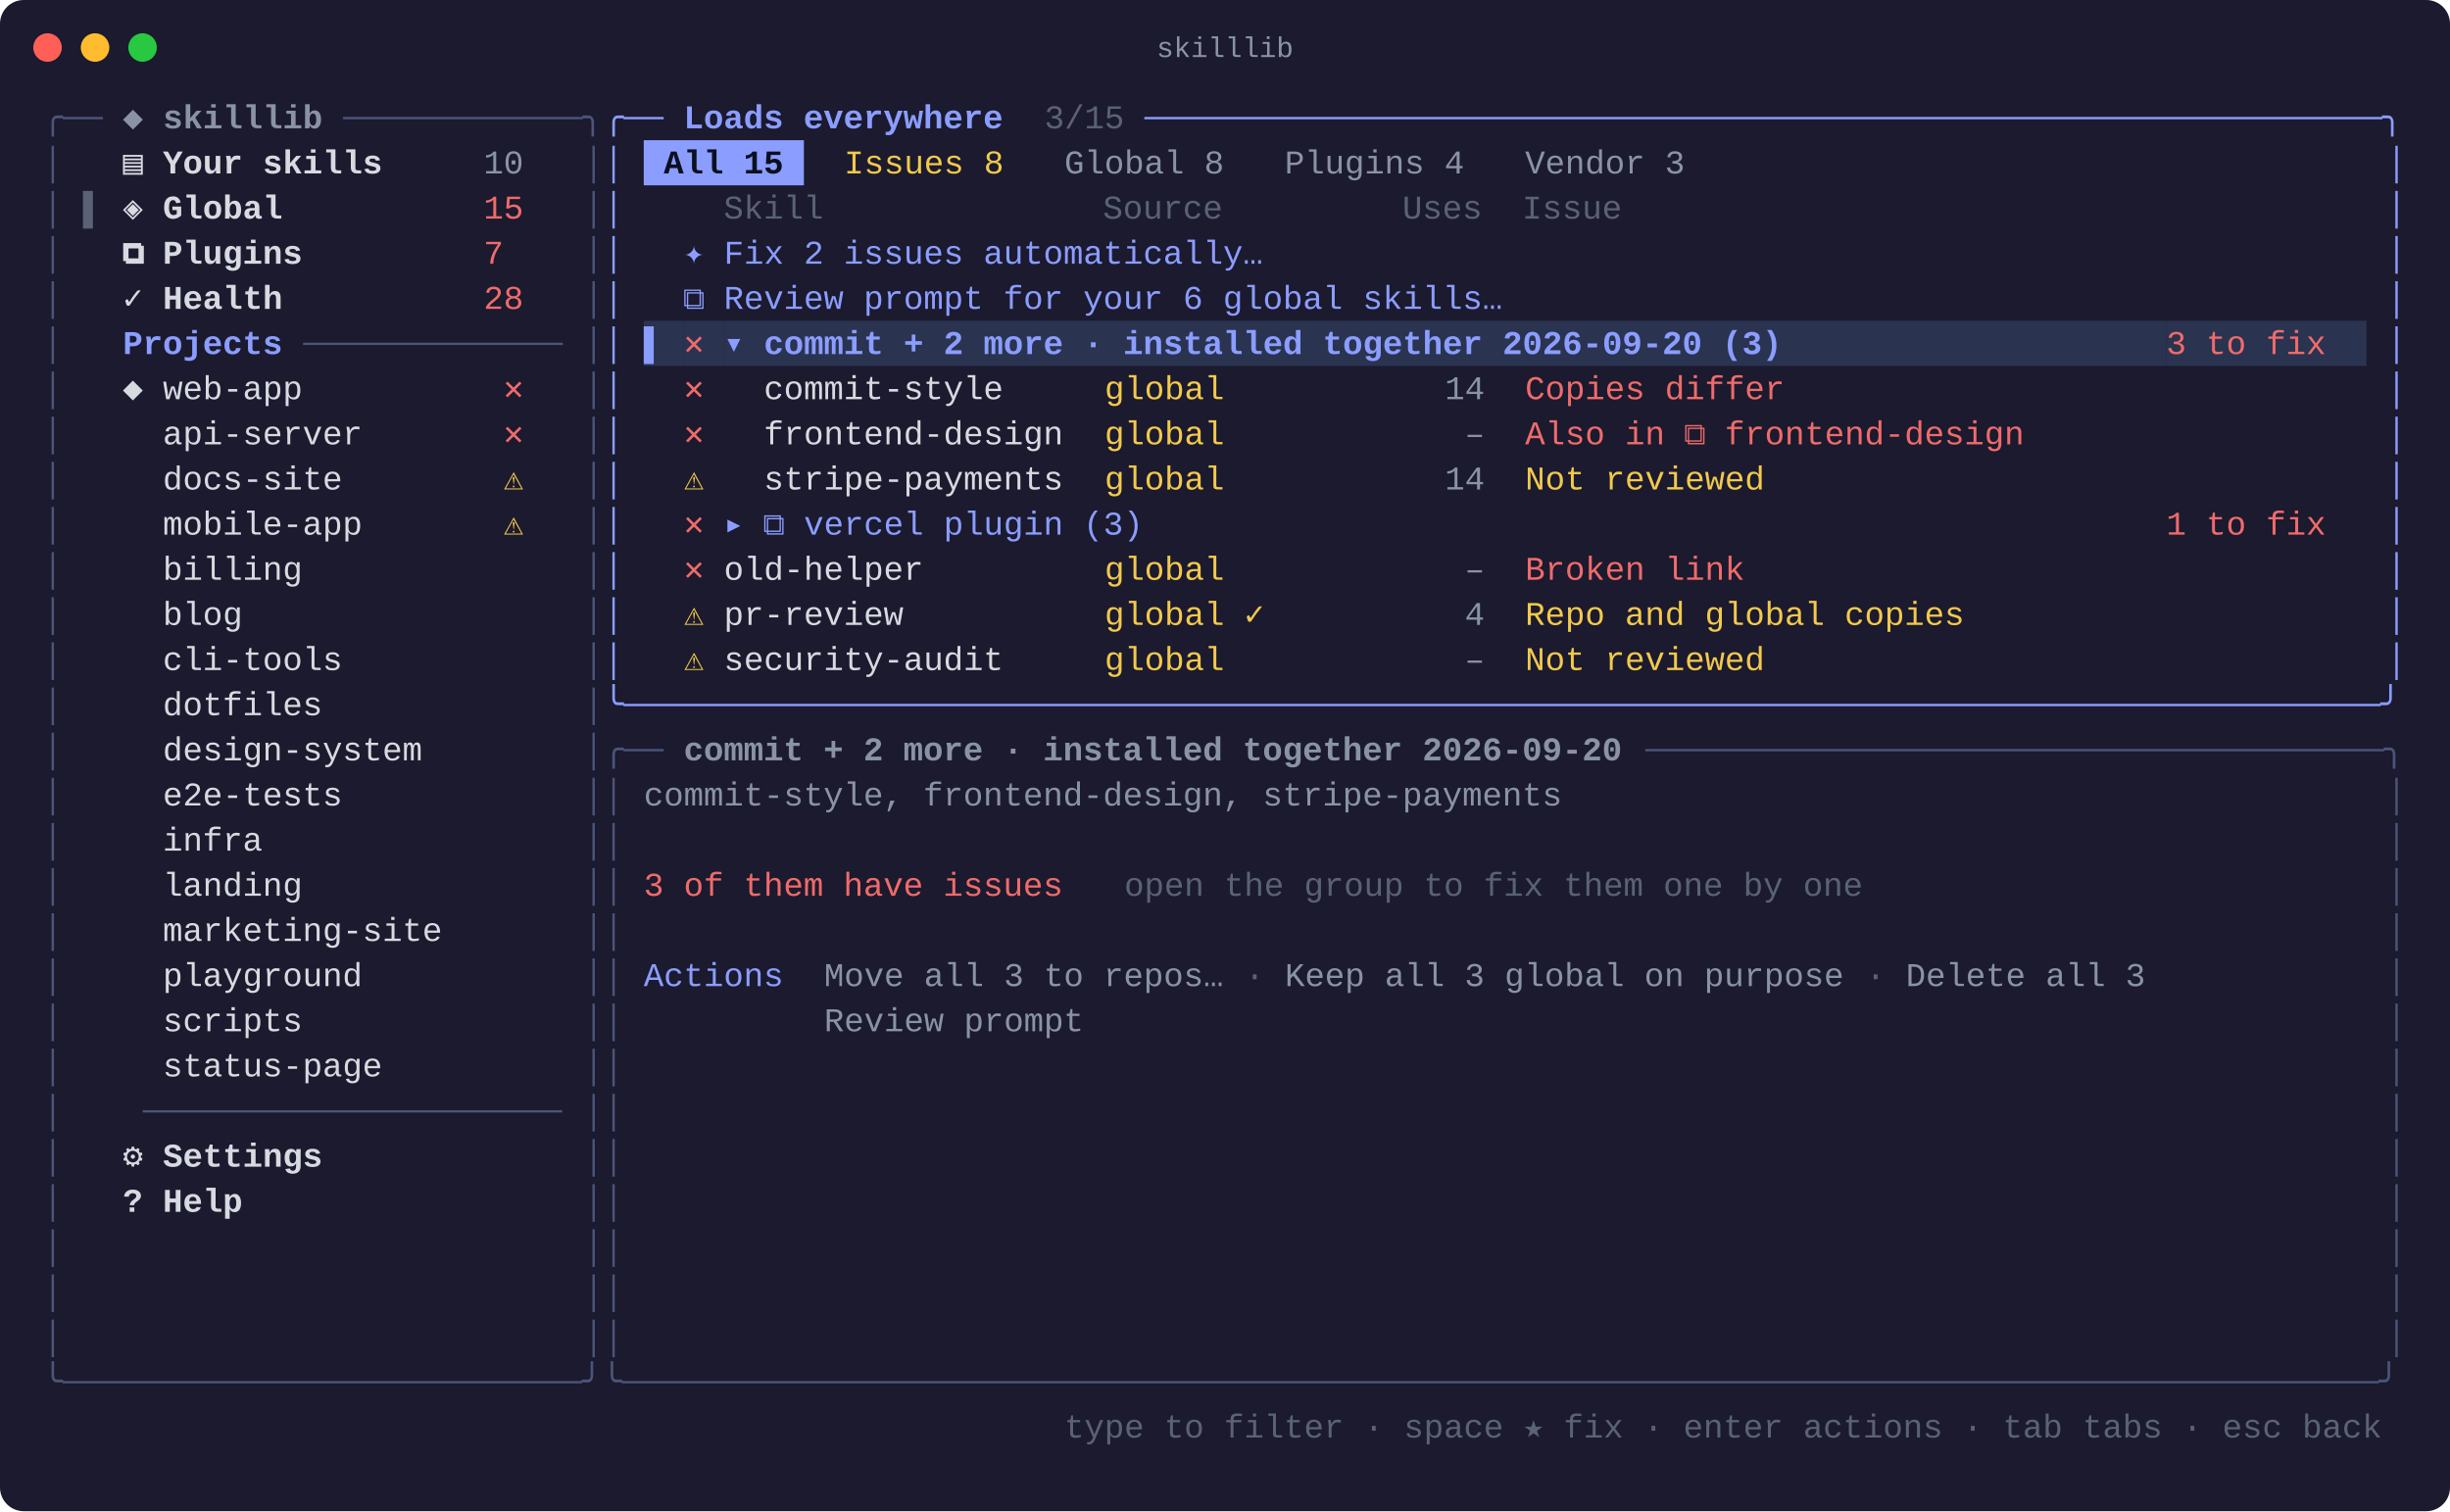
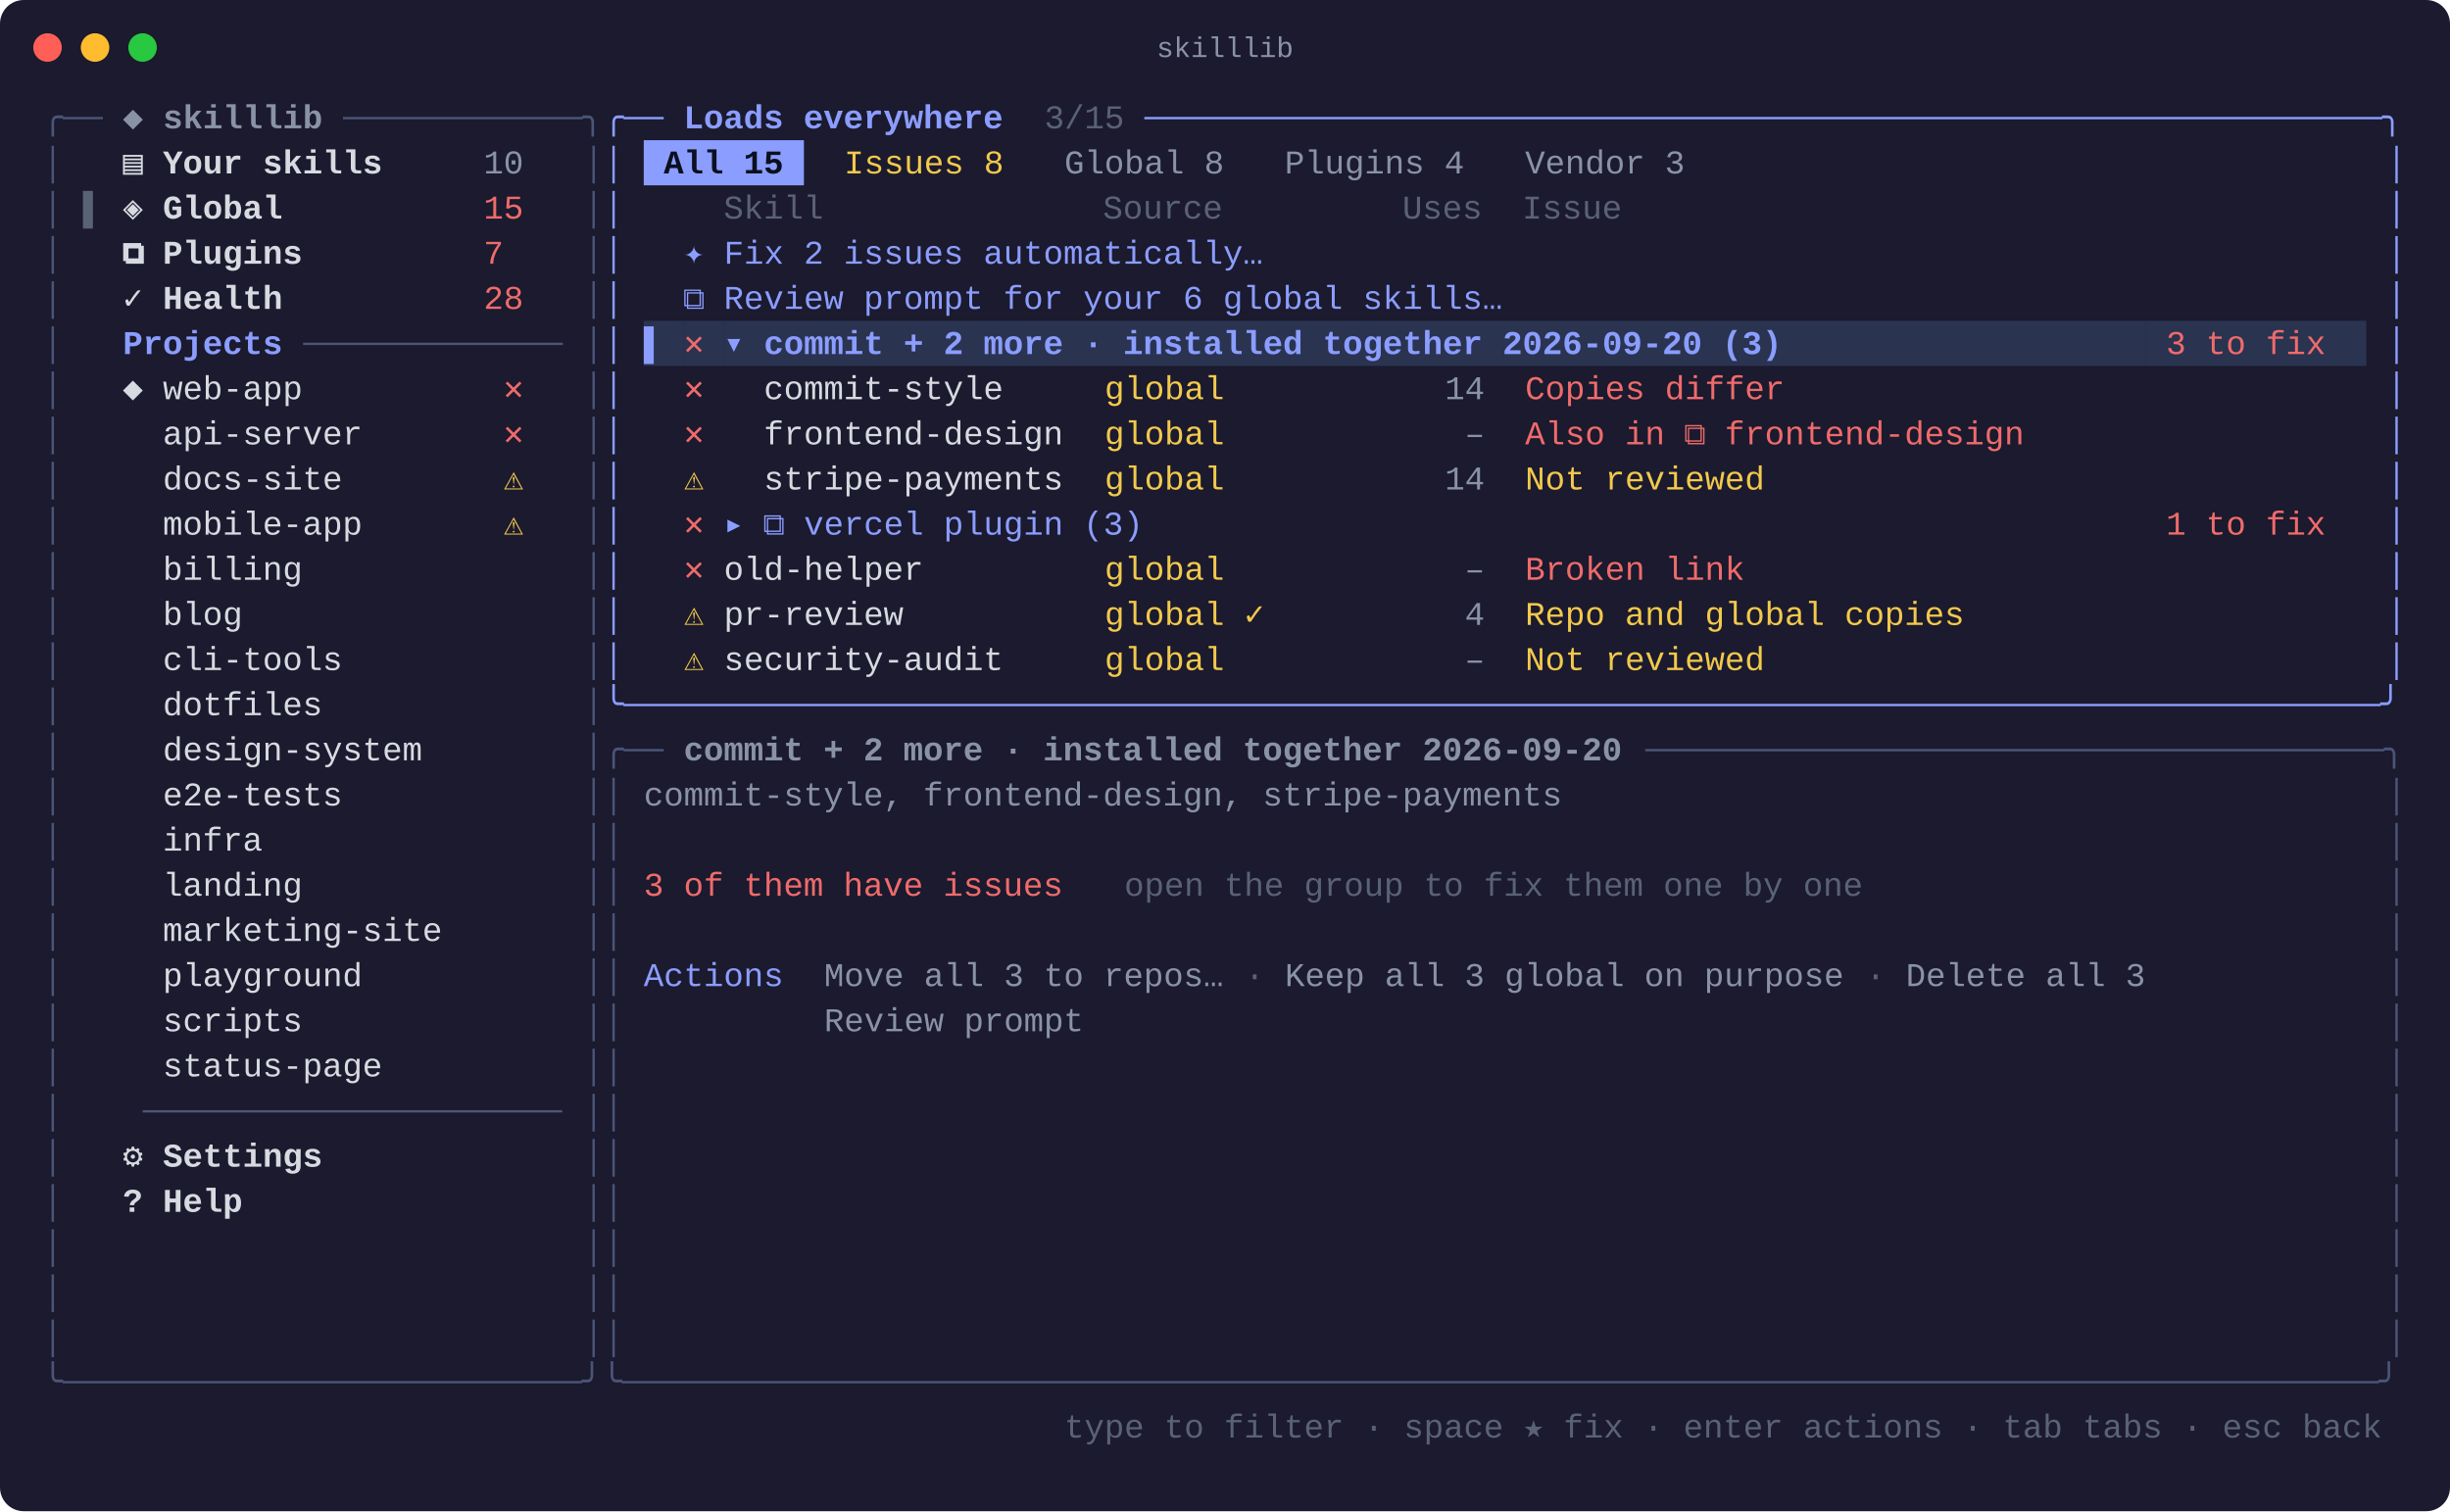
<svg xmlns="http://www.w3.org/2000/svg" width="1031" height="636" viewBox="0 0 1031 636" font-family="SFMono-Regular, Menlo, Consolas, 'Liberation Mono', monospace" font-size="14">
  <rect width="1031" height="636" rx="10" fill="#1b1a2e" />
  <circle cx="20" cy="20" r="6" fill="#ff5f57" />
  <circle cx="40" cy="20" r="6" fill="#febc2e" />
  <circle cx="60" cy="20" r="6" fill="#28c840" />
  <text x="515.5" y="24" fill="#8a93a6" font-size="12" text-anchor="middle">skilllib</text>
  <text x="18.0" y="54.0" fill="#4b5578" xml:space="preserve" textLength="25.3" lengthAdjust="spacingAndGlyphs">╭──</text>
  <text x="43.3" y="54.0" fill="#8a93a6" font-weight="bold" xml:space="preserve" textLength="101.2" lengthAdjust="spacingAndGlyphs"> ◆ skilllib </text>
  <text x="144.4" y="54.0" fill="#4b5578" xml:space="preserve" textLength="109.6" lengthAdjust="spacingAndGlyphs">────────────╮</text>
  <text x="254.0" y="54.0" fill="#8b9dff" xml:space="preserve" textLength="25.3" lengthAdjust="spacingAndGlyphs">╭──</text>
  <text x="279.3" y="54.0" fill="#8b9dff" font-weight="bold" xml:space="preserve" textLength="151.7" lengthAdjust="spacingAndGlyphs"> Loads everywhere </text>
  <text x="431.1" y="54.0" fill="#5a6275" xml:space="preserve" textLength="50.6" lengthAdjust="spacingAndGlyphs"> 3/15 </text>
  <text x="481.6" y="54.0" fill="#8b9dff" xml:space="preserve" textLength="531.1" lengthAdjust="spacingAndGlyphs">──────────────────────────────────────────────────────────────╮</text>
  <text x="18.0" y="73.0" fill="#4b5578" xml:space="preserve" textLength="8.4" lengthAdjust="spacingAndGlyphs">│</text>
  <text x="51.7" y="73.0" fill="#d7dae0" font-weight="bold" xml:space="preserve" textLength="151.7" lengthAdjust="spacingAndGlyphs">▤ Your skills     </text>
  <text x="203.5" y="73.0" fill="#8a93a6" xml:space="preserve" textLength="33.7" lengthAdjust="spacingAndGlyphs">10  </text>
  <text x="245.6" y="73.0" fill="#4b5578" xml:space="preserve" textLength="8.4" lengthAdjust="spacingAndGlyphs">│</text>
  <text x="254.0" y="73.0" fill="#8b9dff" xml:space="preserve" textLength="8.4" lengthAdjust="spacingAndGlyphs">│</text>
  <rect x="270.9" y="59.0" width="67.4" height="19" fill="#8b9dff" />
  <text x="270.9" y="73.0" fill="#0b1020" font-weight="bold" xml:space="preserve" textLength="67.4" lengthAdjust="spacingAndGlyphs"> All 15 </text>
  <text x="346.8" y="73.0" fill="#f2c94c" xml:space="preserve" textLength="84.3" lengthAdjust="spacingAndGlyphs"> Issues 8 </text>
  <text x="439.5" y="73.0" fill="#8a93a6" xml:space="preserve" textLength="84.3" lengthAdjust="spacingAndGlyphs"> Global 8 </text>
  <text x="532.2" y="73.0" fill="#8a93a6" xml:space="preserve" textLength="92.7" lengthAdjust="spacingAndGlyphs"> Plugins 4 </text>
  <text x="633.4" y="73.0" fill="#8a93a6" xml:space="preserve" textLength="84.3" lengthAdjust="spacingAndGlyphs"> Vendor 3 </text>
  <text x="1004.3" y="73.0" fill="#8b9dff" xml:space="preserve" textLength="8.4" lengthAdjust="spacingAndGlyphs">│</text>
  <text x="18.0" y="92.0" fill="#4b5578" xml:space="preserve" textLength="8.4" lengthAdjust="spacingAndGlyphs">│</text>
  <text x="34.9" y="92.0" fill="#5a6275" xml:space="preserve" textLength="16.9" lengthAdjust="spacingAndGlyphs">▌ </text>
  <text x="51.7" y="92.0" fill="#d7dae0" font-weight="bold" xml:space="preserve" textLength="151.7" lengthAdjust="spacingAndGlyphs">◈ Global          </text>
  <text x="203.5" y="92.0" fill="#ef6b6b" xml:space="preserve" textLength="33.7" lengthAdjust="spacingAndGlyphs">15  </text>
  <text x="245.6" y="92.0" fill="#4b5578" xml:space="preserve" textLength="8.4" lengthAdjust="spacingAndGlyphs">│</text>
  <text x="254.0" y="92.0" fill="#8b9dff" xml:space="preserve" textLength="8.4" lengthAdjust="spacingAndGlyphs">│</text>
  <text x="270.9" y="92.0" fill="#5a6275" xml:space="preserve" textLength="725.0" lengthAdjust="spacingAndGlyphs">    Skill              Source         Uses  Issue                                     </text>
  <text x="1004.3" y="92.0" fill="#8b9dff" xml:space="preserve" textLength="8.4" lengthAdjust="spacingAndGlyphs">│</text>
  <text x="18.0" y="111.0" fill="#4b5578" xml:space="preserve" textLength="8.4" lengthAdjust="spacingAndGlyphs">│</text>
  <text x="51.7" y="111.0" fill="#d7dae0" font-weight="bold" xml:space="preserve" textLength="151.7" lengthAdjust="spacingAndGlyphs">⧉ Plugins         </text>
  <text x="203.5" y="111.0" fill="#ef6b6b" xml:space="preserve" textLength="33.7" lengthAdjust="spacingAndGlyphs">7   </text>
  <text x="245.6" y="111.0" fill="#4b5578" xml:space="preserve" textLength="8.4" lengthAdjust="spacingAndGlyphs">│</text>
  <text x="254.0" y="111.0" fill="#8b9dff" xml:space="preserve" textLength="8.4" lengthAdjust="spacingAndGlyphs">│</text>
  <text x="287.8" y="111.0" fill="#8b9dff" xml:space="preserve" textLength="708.1" lengthAdjust="spacingAndGlyphs">✦ Fix 2 issues automatically…                                                       </text>
  <text x="1004.3" y="111.0" fill="#8b9dff" xml:space="preserve" textLength="8.4" lengthAdjust="spacingAndGlyphs">│</text>
  <text x="18.0" y="130.0" fill="#4b5578" xml:space="preserve" textLength="8.4" lengthAdjust="spacingAndGlyphs">│</text>
  <text x="51.7" y="130.0" fill="#d7dae0" font-weight="bold" xml:space="preserve" textLength="151.7" lengthAdjust="spacingAndGlyphs">✓ Health          </text>
  <text x="203.5" y="130.0" fill="#ef6b6b" xml:space="preserve" textLength="33.7" lengthAdjust="spacingAndGlyphs">28  </text>
  <text x="245.6" y="130.0" fill="#4b5578" xml:space="preserve" textLength="8.4" lengthAdjust="spacingAndGlyphs">│</text>
  <text x="254.0" y="130.0" fill="#8b9dff" xml:space="preserve" textLength="8.4" lengthAdjust="spacingAndGlyphs">│</text>
  <text x="287.8" y="130.0" fill="#8b9dff" xml:space="preserve" textLength="708.1" lengthAdjust="spacingAndGlyphs">⧉ Review prompt for your 6 global skills…                                           </text>
  <text x="1004.3" y="130.0" fill="#8b9dff" xml:space="preserve" textLength="8.4" lengthAdjust="spacingAndGlyphs">│</text>
  <text x="18.0" y="149.0" fill="#4b5578" xml:space="preserve" textLength="8.4" lengthAdjust="spacingAndGlyphs">│</text>
  <text x="34.9" y="149.0" fill="#8b9dff" font-weight="bold" xml:space="preserve" textLength="92.7" lengthAdjust="spacingAndGlyphs">  Projects </text>
  <text x="127.6" y="149.0" fill="#4b5578" xml:space="preserve" textLength="109.6" lengthAdjust="spacingAndGlyphs">─────────────</text>
  <text x="245.6" y="149.0" fill="#4b5578" xml:space="preserve" textLength="8.4" lengthAdjust="spacingAndGlyphs">│</text>
  <text x="254.0" y="149.0" fill="#8b9dff" xml:space="preserve" textLength="8.4" lengthAdjust="spacingAndGlyphs">│</text>
  <rect x="270.9" y="135.0" width="16.9" height="19" fill="#2a3350" />
  <text x="270.9" y="149.0" fill="#8b9dff" xml:space="preserve" textLength="16.9" lengthAdjust="spacingAndGlyphs">▌ </text>
  <rect x="287.8" y="135.0" width="16.9" height="19" fill="#2a3350" />
  <text x="287.8" y="149.0" fill="#ef6b6b" xml:space="preserve" textLength="16.9" lengthAdjust="spacingAndGlyphs">✕ </text>
-   <rect x="304.6" y="135.0" width="607.0" height="19" fill="#2a3350" />
-   <text x="304.6" y="149.0" fill="#8b9dff" font-weight="bold" xml:space="preserve" textLength="607.0" lengthAdjust="spacingAndGlyphs">▾ commit + 2 more · installed together 2026-09-20 (3)                   </text>
-   <rect x="911.6" y="135.0" width="84.3" height="19" fill="#2a3350" />
-   <text x="911.6" y="149.0" fill="#ef6b6b" xml:space="preserve" textLength="84.3" lengthAdjust="spacingAndGlyphs">3 to fix  </text>
+   <rect x="304.6" y="135.0" width="598.5" height="19" fill="#2a3350" />
+   <text x="304.6" y="149.0" fill="#8b9dff" font-weight="bold" xml:space="preserve" textLength="598.5" lengthAdjust="spacingAndGlyphs">▾ commit + 2 more · installed together 2026-09-20 (3)                  </text>
+   <rect x="903.1" y="135.0" width="92.7" height="19" fill="#2a3350" />
+   <text x="903.1" y="149.0" fill="#ef6b6b" xml:space="preserve" textLength="92.7" lengthAdjust="spacingAndGlyphs"> 3 to fix  </text>
  <text x="1004.3" y="149.0" fill="#8b9dff" xml:space="preserve" textLength="8.4" lengthAdjust="spacingAndGlyphs">│</text>
  <text x="18.0" y="168.0" fill="#4b5578" xml:space="preserve" textLength="8.4" lengthAdjust="spacingAndGlyphs">│</text>
  <text x="51.7" y="168.0" fill="#d7dae0" xml:space="preserve" textLength="160.2" lengthAdjust="spacingAndGlyphs">◆ web-app          </text>
  <text x="211.9" y="168.0" fill="#ef6b6b" xml:space="preserve" textLength="25.3" lengthAdjust="spacingAndGlyphs">✕  </text>
  <text x="245.6" y="168.0" fill="#4b5578" xml:space="preserve" textLength="8.4" lengthAdjust="spacingAndGlyphs">│</text>
  <text x="254.0" y="168.0" fill="#8b9dff" xml:space="preserve" textLength="8.4" lengthAdjust="spacingAndGlyphs">│</text>
  <text x="287.8" y="168.0" fill="#ef6b6b" xml:space="preserve" textLength="16.9" lengthAdjust="spacingAndGlyphs">✕ </text>
  <text x="304.6" y="168.0" fill="#d7dae0" xml:space="preserve" textLength="160.2" lengthAdjust="spacingAndGlyphs">  commit-style     </text>
  <text x="464.8" y="168.0" fill="#f2c94c" xml:space="preserve" textLength="118.0" lengthAdjust="spacingAndGlyphs">global        </text>
  <text x="582.8" y="168.0" fill="#8a93a6" xml:space="preserve" textLength="50.6" lengthAdjust="spacingAndGlyphs">   14 </text>
  <text x="633.4" y="168.0" fill="#ef6b6b" xml:space="preserve" textLength="362.5" lengthAdjust="spacingAndGlyphs"> Copies differ                             </text>
  <text x="1004.3" y="168.0" fill="#8b9dff" xml:space="preserve" textLength="8.4" lengthAdjust="spacingAndGlyphs">│</text>
  <text x="18.0" y="187.0" fill="#4b5578" xml:space="preserve" textLength="8.4" lengthAdjust="spacingAndGlyphs">│</text>
  <text x="51.7" y="187.0" fill="#d7dae0" xml:space="preserve" textLength="160.2" lengthAdjust="spacingAndGlyphs">  api-server       </text>
  <text x="211.9" y="187.0" fill="#ef6b6b" xml:space="preserve" textLength="25.3" lengthAdjust="spacingAndGlyphs">✕  </text>
  <text x="245.6" y="187.0" fill="#4b5578" xml:space="preserve" textLength="8.4" lengthAdjust="spacingAndGlyphs">│</text>
  <text x="254.0" y="187.0" fill="#8b9dff" xml:space="preserve" textLength="8.4" lengthAdjust="spacingAndGlyphs">│</text>
  <text x="287.8" y="187.0" fill="#ef6b6b" xml:space="preserve" textLength="16.9" lengthAdjust="spacingAndGlyphs">✕ </text>
  <text x="304.6" y="187.0" fill="#d7dae0" xml:space="preserve" textLength="160.2" lengthAdjust="spacingAndGlyphs">  frontend-design  </text>
  <text x="464.8" y="187.0" fill="#f2c94c" xml:space="preserve" textLength="118.0" lengthAdjust="spacingAndGlyphs">global        </text>
  <text x="582.8" y="187.0" fill="#8a93a6" xml:space="preserve" textLength="50.6" lengthAdjust="spacingAndGlyphs">    – </text>
  <text x="633.4" y="187.0" fill="#ef6b6b" xml:space="preserve" textLength="362.5" lengthAdjust="spacingAndGlyphs"> Also in ⧉ frontend-design                 </text>
  <text x="1004.3" y="187.0" fill="#8b9dff" xml:space="preserve" textLength="8.4" lengthAdjust="spacingAndGlyphs">│</text>
  <text x="18.0" y="206.0" fill="#4b5578" xml:space="preserve" textLength="8.4" lengthAdjust="spacingAndGlyphs">│</text>
  <text x="51.7" y="206.0" fill="#d7dae0" xml:space="preserve" textLength="160.2" lengthAdjust="spacingAndGlyphs">  docs-site        </text>
  <text x="211.9" y="206.0" fill="#f2c94c" xml:space="preserve" textLength="25.3" lengthAdjust="spacingAndGlyphs">⚠  </text>
  <text x="245.6" y="206.0" fill="#4b5578" xml:space="preserve" textLength="8.4" lengthAdjust="spacingAndGlyphs">│</text>
  <text x="254.0" y="206.0" fill="#8b9dff" xml:space="preserve" textLength="8.4" lengthAdjust="spacingAndGlyphs">│</text>
  <text x="287.8" y="206.0" fill="#f2c94c" xml:space="preserve" textLength="16.9" lengthAdjust="spacingAndGlyphs">⚠ </text>
  <text x="304.6" y="206.0" fill="#d7dae0" xml:space="preserve" textLength="160.2" lengthAdjust="spacingAndGlyphs">  stripe-payments  </text>
  <text x="464.8" y="206.0" fill="#f2c94c" xml:space="preserve" textLength="118.0" lengthAdjust="spacingAndGlyphs">global        </text>
  <text x="582.8" y="206.0" fill="#8a93a6" xml:space="preserve" textLength="50.6" lengthAdjust="spacingAndGlyphs">   14 </text>
  <text x="633.4" y="206.0" fill="#f2c94c" xml:space="preserve" textLength="362.5" lengthAdjust="spacingAndGlyphs"> Not reviewed                              </text>
  <text x="1004.3" y="206.0" fill="#8b9dff" xml:space="preserve" textLength="8.4" lengthAdjust="spacingAndGlyphs">│</text>
  <text x="18.0" y="225.0" fill="#4b5578" xml:space="preserve" textLength="8.4" lengthAdjust="spacingAndGlyphs">│</text>
  <text x="51.7" y="225.0" fill="#d7dae0" xml:space="preserve" textLength="160.2" lengthAdjust="spacingAndGlyphs">  mobile-app       </text>
  <text x="211.9" y="225.0" fill="#f2c94c" xml:space="preserve" textLength="25.3" lengthAdjust="spacingAndGlyphs">⚠  </text>
  <text x="245.6" y="225.0" fill="#4b5578" xml:space="preserve" textLength="8.4" lengthAdjust="spacingAndGlyphs">│</text>
  <text x="254.0" y="225.0" fill="#8b9dff" xml:space="preserve" textLength="8.4" lengthAdjust="spacingAndGlyphs">│</text>
  <text x="287.8" y="225.0" fill="#ef6b6b" xml:space="preserve" textLength="16.9" lengthAdjust="spacingAndGlyphs">✕ </text>
-   <text x="304.6" y="225.0" fill="#8b9dff" xml:space="preserve" textLength="607.0" lengthAdjust="spacingAndGlyphs">▸ ⧉ vercel plugin (3)                                                   </text>
-   <text x="911.6" y="225.0" fill="#ef6b6b" xml:space="preserve" textLength="84.3" lengthAdjust="spacingAndGlyphs">1 to fix  </text>
+   <text x="304.6" y="225.0" fill="#8b9dff" xml:space="preserve" textLength="598.5" lengthAdjust="spacingAndGlyphs">▸ ⧉ vercel plugin (3)                                                  </text>
+   <text x="903.1" y="225.0" fill="#ef6b6b" xml:space="preserve" textLength="92.7" lengthAdjust="spacingAndGlyphs"> 1 to fix  </text>
  <text x="1004.3" y="225.0" fill="#8b9dff" xml:space="preserve" textLength="8.4" lengthAdjust="spacingAndGlyphs">│</text>
  <text x="18.0" y="244.0" fill="#4b5578" xml:space="preserve" textLength="8.4" lengthAdjust="spacingAndGlyphs">│</text>
  <text x="51.7" y="244.0" fill="#d7dae0" xml:space="preserve" textLength="193.9" lengthAdjust="spacingAndGlyphs">  billing              </text>
  <text x="245.6" y="244.0" fill="#4b5578" xml:space="preserve" textLength="8.4" lengthAdjust="spacingAndGlyphs">│</text>
  <text x="254.0" y="244.0" fill="#8b9dff" xml:space="preserve" textLength="8.4" lengthAdjust="spacingAndGlyphs">│</text>
  <text x="287.8" y="244.0" fill="#ef6b6b" xml:space="preserve" textLength="16.9" lengthAdjust="spacingAndGlyphs">✕ </text>
  <text x="304.6" y="244.0" fill="#d7dae0" xml:space="preserve" textLength="160.2" lengthAdjust="spacingAndGlyphs">old-helper         </text>
  <text x="464.8" y="244.0" fill="#f2c94c" xml:space="preserve" textLength="118.0" lengthAdjust="spacingAndGlyphs">global        </text>
  <text x="582.8" y="244.0" fill="#8a93a6" xml:space="preserve" textLength="50.6" lengthAdjust="spacingAndGlyphs">    – </text>
  <text x="633.4" y="244.0" fill="#ef6b6b" xml:space="preserve" textLength="362.5" lengthAdjust="spacingAndGlyphs"> Broken link                               </text>
  <text x="1004.3" y="244.0" fill="#8b9dff" xml:space="preserve" textLength="8.4" lengthAdjust="spacingAndGlyphs">│</text>
  <text x="18.0" y="263.0" fill="#4b5578" xml:space="preserve" textLength="8.4" lengthAdjust="spacingAndGlyphs">│</text>
  <text x="51.7" y="263.0" fill="#d7dae0" xml:space="preserve" textLength="193.9" lengthAdjust="spacingAndGlyphs">  blog                 </text>
  <text x="245.6" y="263.0" fill="#4b5578" xml:space="preserve" textLength="8.4" lengthAdjust="spacingAndGlyphs">│</text>
  <text x="254.0" y="263.0" fill="#8b9dff" xml:space="preserve" textLength="8.4" lengthAdjust="spacingAndGlyphs">│</text>
  <text x="287.8" y="263.0" fill="#f2c94c" xml:space="preserve" textLength="16.9" lengthAdjust="spacingAndGlyphs">⚠ </text>
  <text x="304.6" y="263.0" fill="#d7dae0" xml:space="preserve" textLength="160.2" lengthAdjust="spacingAndGlyphs">pr-review          </text>
  <text x="464.8" y="263.0" fill="#f2c94c" xml:space="preserve" textLength="118.0" lengthAdjust="spacingAndGlyphs">global ✓      </text>
  <text x="582.8" y="263.0" fill="#8a93a6" xml:space="preserve" textLength="50.6" lengthAdjust="spacingAndGlyphs">    4 </text>
  <text x="633.4" y="263.0" fill="#f2c94c" xml:space="preserve" textLength="362.5" lengthAdjust="spacingAndGlyphs"> Repo and global copies                    </text>
  <text x="1004.3" y="263.0" fill="#8b9dff" xml:space="preserve" textLength="8.4" lengthAdjust="spacingAndGlyphs">│</text>
  <text x="18.0" y="282.0" fill="#4b5578" xml:space="preserve" textLength="8.4" lengthAdjust="spacingAndGlyphs">│</text>
  <text x="51.7" y="282.0" fill="#d7dae0" xml:space="preserve" textLength="193.9" lengthAdjust="spacingAndGlyphs">  cli-tools            </text>
  <text x="245.6" y="282.0" fill="#4b5578" xml:space="preserve" textLength="8.4" lengthAdjust="spacingAndGlyphs">│</text>
  <text x="254.0" y="282.0" fill="#8b9dff" xml:space="preserve" textLength="8.4" lengthAdjust="spacingAndGlyphs">│</text>
  <text x="287.8" y="282.0" fill="#f2c94c" xml:space="preserve" textLength="16.9" lengthAdjust="spacingAndGlyphs">⚠ </text>
  <text x="304.6" y="282.0" fill="#d7dae0" xml:space="preserve" textLength="160.2" lengthAdjust="spacingAndGlyphs">security-audit     </text>
  <text x="464.8" y="282.0" fill="#f2c94c" xml:space="preserve" textLength="118.0" lengthAdjust="spacingAndGlyphs">global        </text>
  <text x="582.8" y="282.0" fill="#8a93a6" xml:space="preserve" textLength="50.6" lengthAdjust="spacingAndGlyphs">    – </text>
  <text x="633.4" y="282.0" fill="#f2c94c" xml:space="preserve" textLength="362.5" lengthAdjust="spacingAndGlyphs"> Not reviewed                              </text>
  <text x="1004.3" y="282.0" fill="#8b9dff" xml:space="preserve" textLength="8.4" lengthAdjust="spacingAndGlyphs">│</text>
  <text x="18.0" y="301.0" fill="#4b5578" xml:space="preserve" textLength="8.4" lengthAdjust="spacingAndGlyphs">│</text>
  <text x="51.7" y="301.0" fill="#d7dae0" xml:space="preserve" textLength="193.9" lengthAdjust="spacingAndGlyphs">  dotfiles             </text>
  <text x="245.6" y="301.0" fill="#4b5578" xml:space="preserve" textLength="8.4" lengthAdjust="spacingAndGlyphs">│</text>
  <text x="254.0" y="301.0" fill="#8b9dff" xml:space="preserve" textLength="758.7" lengthAdjust="spacingAndGlyphs">╰────────────────────────────────────────────────────────────────────────────────────────╯</text>
  <text x="18.0" y="320.0" fill="#4b5578" xml:space="preserve" textLength="8.4" lengthAdjust="spacingAndGlyphs">│</text>
  <text x="51.7" y="320.0" fill="#d7dae0" xml:space="preserve" textLength="193.9" lengthAdjust="spacingAndGlyphs">  design-system        </text>
  <text x="245.6" y="320.0" fill="#4b5578" xml:space="preserve" textLength="33.7" lengthAdjust="spacingAndGlyphs">│╭──</text>
  <text x="279.3" y="320.0" fill="#8a93a6" font-weight="bold" xml:space="preserve" textLength="413.1" lengthAdjust="spacingAndGlyphs"> commit + 2 more · installed together 2026-09-20 </text>
  <text x="692.4" y="320.0" fill="#4b5578" xml:space="preserve" textLength="320.3" lengthAdjust="spacingAndGlyphs">─────────────────────────────────────╮</text>
  <text x="18.0" y="339.0" fill="#4b5578" xml:space="preserve" textLength="8.4" lengthAdjust="spacingAndGlyphs">│</text>
  <text x="51.7" y="339.0" fill="#d7dae0" xml:space="preserve" textLength="193.9" lengthAdjust="spacingAndGlyphs">  e2e-tests            </text>
  <text x="245.6" y="339.0" fill="#4b5578" xml:space="preserve" textLength="16.9" lengthAdjust="spacingAndGlyphs">││</text>
  <text x="270.9" y="339.0" fill="#8a93a6" xml:space="preserve" textLength="387.8" lengthAdjust="spacingAndGlyphs">commit-style, frontend-design, stripe-payments</text>
  <text x="1004.3" y="339.0" fill="#4b5578" xml:space="preserve" textLength="8.4" lengthAdjust="spacingAndGlyphs">│</text>
  <text x="18.0" y="358.0" fill="#4b5578" xml:space="preserve" textLength="8.4" lengthAdjust="spacingAndGlyphs">│</text>
  <text x="51.7" y="358.0" fill="#d7dae0" xml:space="preserve" textLength="193.9" lengthAdjust="spacingAndGlyphs">  infra                </text>
  <text x="245.6" y="358.0" fill="#4b5578" xml:space="preserve" textLength="16.9" lengthAdjust="spacingAndGlyphs">││</text>
  <text x="1004.3" y="358.0" fill="#4b5578" xml:space="preserve" textLength="8.4" lengthAdjust="spacingAndGlyphs">│</text>
  <text x="18.0" y="377.0" fill="#4b5578" xml:space="preserve" textLength="8.4" lengthAdjust="spacingAndGlyphs">│</text>
  <text x="51.7" y="377.0" fill="#d7dae0" xml:space="preserve" textLength="193.9" lengthAdjust="spacingAndGlyphs">  landing              </text>
  <text x="245.6" y="377.0" fill="#4b5578" xml:space="preserve" textLength="16.9" lengthAdjust="spacingAndGlyphs">││</text>
  <text x="270.9" y="377.0" fill="#ef6b6b" xml:space="preserve" textLength="177.0" lengthAdjust="spacingAndGlyphs">3 of them have issues</text>
  <text x="447.9" y="377.0" fill="#5a6275" xml:space="preserve" textLength="337.2" lengthAdjust="spacingAndGlyphs">   open the group to fix them one by one</text>
  <text x="1004.3" y="377.0" fill="#4b5578" xml:space="preserve" textLength="8.4" lengthAdjust="spacingAndGlyphs">│</text>
  <text x="18.0" y="396.0" fill="#4b5578" xml:space="preserve" textLength="8.4" lengthAdjust="spacingAndGlyphs">│</text>
  <text x="51.7" y="396.0" fill="#d7dae0" xml:space="preserve" textLength="193.9" lengthAdjust="spacingAndGlyphs">  marketing-site       </text>
  <text x="245.6" y="396.0" fill="#4b5578" xml:space="preserve" textLength="16.9" lengthAdjust="spacingAndGlyphs">││</text>
  <text x="1004.3" y="396.0" fill="#4b5578" xml:space="preserve" textLength="8.4" lengthAdjust="spacingAndGlyphs">│</text>
  <text x="18.0" y="415.0" fill="#4b5578" xml:space="preserve" textLength="8.4" lengthAdjust="spacingAndGlyphs">│</text>
  <text x="51.7" y="415.0" fill="#d7dae0" xml:space="preserve" textLength="193.9" lengthAdjust="spacingAndGlyphs">  playground           </text>
  <text x="245.6" y="415.0" fill="#4b5578" xml:space="preserve" textLength="16.9" lengthAdjust="spacingAndGlyphs">││</text>
  <text x="270.9" y="415.0" fill="#8b9dff" xml:space="preserve" textLength="75.9" lengthAdjust="spacingAndGlyphs">Actions  </text>
  <text x="346.8" y="415.0" fill="#8a93a6" xml:space="preserve" textLength="168.6" lengthAdjust="spacingAndGlyphs">Move all 3 to repos…</text>
  <text x="515.4" y="415.0" fill="#5a6275" xml:space="preserve" textLength="25.3" lengthAdjust="spacingAndGlyphs"> · </text>
  <text x="540.7" y="415.0" fill="#8a93a6" xml:space="preserve" textLength="236.0" lengthAdjust="spacingAndGlyphs">Keep all 3 global on purpose</text>
  <text x="776.7" y="415.0" fill="#5a6275" xml:space="preserve" textLength="25.3" lengthAdjust="spacingAndGlyphs"> · </text>
  <text x="802.0" y="415.0" fill="#8a93a6" xml:space="preserve" textLength="101.2" lengthAdjust="spacingAndGlyphs">Delete all 3</text>
  <text x="1004.3" y="415.0" fill="#4b5578" xml:space="preserve" textLength="8.4" lengthAdjust="spacingAndGlyphs">│</text>
  <text x="18.0" y="434.0" fill="#4b5578" xml:space="preserve" textLength="8.4" lengthAdjust="spacingAndGlyphs">│</text>
  <text x="51.7" y="434.0" fill="#d7dae0" xml:space="preserve" textLength="193.9" lengthAdjust="spacingAndGlyphs">  scripts              </text>
  <text x="245.6" y="434.0" fill="#4b5578" xml:space="preserve" textLength="16.9" lengthAdjust="spacingAndGlyphs">││</text>
  <text x="346.8" y="434.0" fill="#8a93a6" xml:space="preserve" textLength="109.6" lengthAdjust="spacingAndGlyphs">Review prompt</text>
  <text x="1004.3" y="434.0" fill="#4b5578" xml:space="preserve" textLength="8.4" lengthAdjust="spacingAndGlyphs">│</text>
  <text x="18.0" y="453.0" fill="#4b5578" xml:space="preserve" textLength="8.4" lengthAdjust="spacingAndGlyphs">│</text>
  <text x="51.7" y="453.0" fill="#d7dae0" xml:space="preserve" textLength="193.9" lengthAdjust="spacingAndGlyphs">  status-page          </text>
  <text x="245.6" y="453.0" fill="#4b5578" xml:space="preserve" textLength="16.9" lengthAdjust="spacingAndGlyphs">││</text>
  <text x="1004.3" y="453.0" fill="#4b5578" xml:space="preserve" textLength="8.4" lengthAdjust="spacingAndGlyphs">│</text>
  <text x="18.0" y="472.0" fill="#4b5578" xml:space="preserve" textLength="8.4" lengthAdjust="spacingAndGlyphs">│</text>
  <text x="60.1" y="472.0" fill="#4b5578" xml:space="preserve" textLength="177.0" lengthAdjust="spacingAndGlyphs">─────────────────────</text>
  <text x="245.6" y="472.0" fill="#4b5578" xml:space="preserve" textLength="16.9" lengthAdjust="spacingAndGlyphs">││</text>
  <text x="1004.3" y="472.0" fill="#4b5578" xml:space="preserve" textLength="8.4" lengthAdjust="spacingAndGlyphs">│</text>
  <text x="18.0" y="491.0" fill="#4b5578" xml:space="preserve" textLength="8.4" lengthAdjust="spacingAndGlyphs">│</text>
  <text x="51.7" y="491.0" fill="#d7dae0" font-weight="bold" xml:space="preserve" textLength="185.5" lengthAdjust="spacingAndGlyphs">⚙ Settings            </text>
  <text x="245.6" y="491.0" fill="#4b5578" xml:space="preserve" textLength="16.9" lengthAdjust="spacingAndGlyphs">││</text>
  <text x="1004.3" y="491.0" fill="#4b5578" xml:space="preserve" textLength="8.4" lengthAdjust="spacingAndGlyphs">│</text>
  <text x="18.0" y="510.0" fill="#4b5578" xml:space="preserve" textLength="8.4" lengthAdjust="spacingAndGlyphs">│</text>
  <text x="51.7" y="510.0" fill="#d7dae0" font-weight="bold" xml:space="preserve" textLength="185.5" lengthAdjust="spacingAndGlyphs">? Help                </text>
  <text x="245.6" y="510.0" fill="#4b5578" xml:space="preserve" textLength="16.9" lengthAdjust="spacingAndGlyphs">││</text>
  <text x="1004.3" y="510.0" fill="#4b5578" xml:space="preserve" textLength="8.4" lengthAdjust="spacingAndGlyphs">│</text>
  <text x="18.0" y="529.0" fill="#4b5578" xml:space="preserve" textLength="8.4" lengthAdjust="spacingAndGlyphs">│</text>
  <text x="245.6" y="529.0" fill="#4b5578" xml:space="preserve" textLength="16.9" lengthAdjust="spacingAndGlyphs">││</text>
  <text x="1004.3" y="529.0" fill="#4b5578" xml:space="preserve" textLength="8.4" lengthAdjust="spacingAndGlyphs">│</text>
  <text x="18.0" y="548.0" fill="#4b5578" xml:space="preserve" textLength="8.4" lengthAdjust="spacingAndGlyphs">│</text>
  <text x="245.6" y="548.0" fill="#4b5578" xml:space="preserve" textLength="16.9" lengthAdjust="spacingAndGlyphs">││</text>
  <text x="1004.3" y="548.0" fill="#4b5578" xml:space="preserve" textLength="8.4" lengthAdjust="spacingAndGlyphs">│</text>
  <text x="18.0" y="567.0" fill="#4b5578" xml:space="preserve" textLength="8.4" lengthAdjust="spacingAndGlyphs">│</text>
  <text x="245.6" y="567.0" fill="#4b5578" xml:space="preserve" textLength="16.9" lengthAdjust="spacingAndGlyphs">││</text>
  <text x="1004.3" y="567.0" fill="#4b5578" xml:space="preserve" textLength="8.4" lengthAdjust="spacingAndGlyphs">│</text>
  <text x="18.0" y="586.0" fill="#4b5578" xml:space="preserve" textLength="994.7" lengthAdjust="spacingAndGlyphs">╰──────────────────────────╯╰────────────────────────────────────────────────────────────────────────────────────────╯</text>
  <text x="447.9" y="605.0" fill="#5a6275" xml:space="preserve" textLength="564.8" lengthAdjust="spacingAndGlyphs">type to filter · space ★ fix · enter actions · tab tabs · esc back </text>
</svg>
